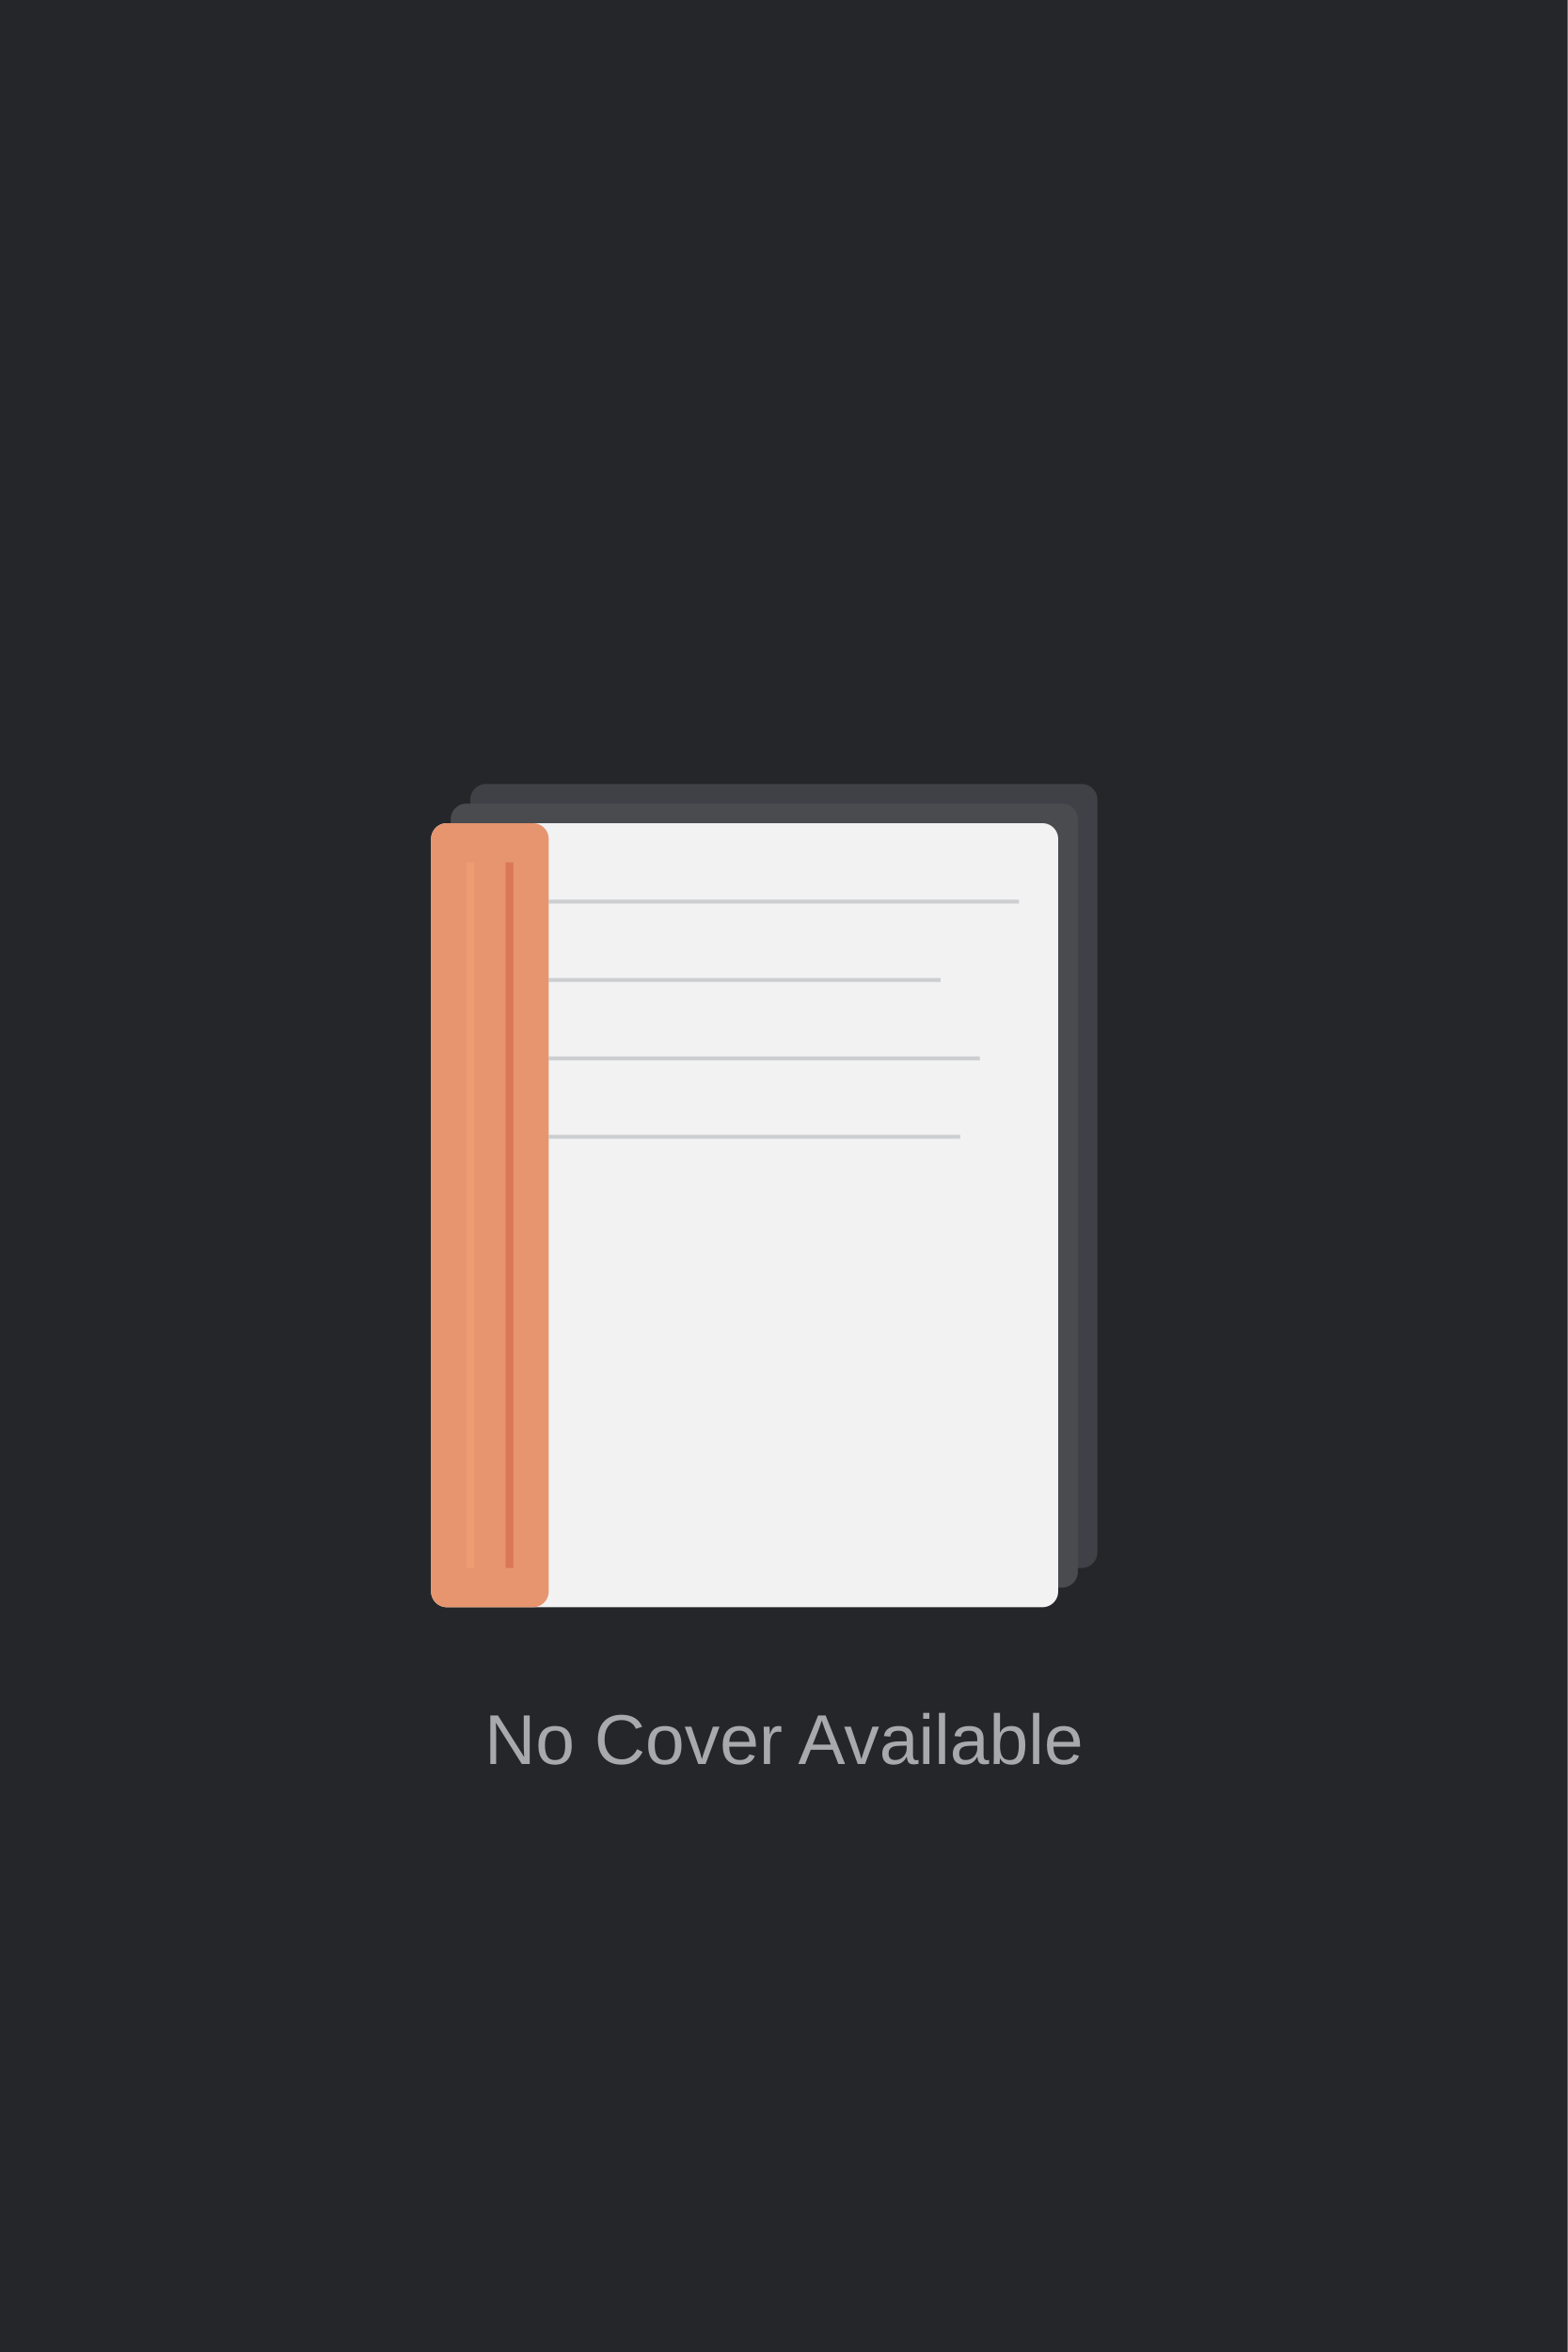
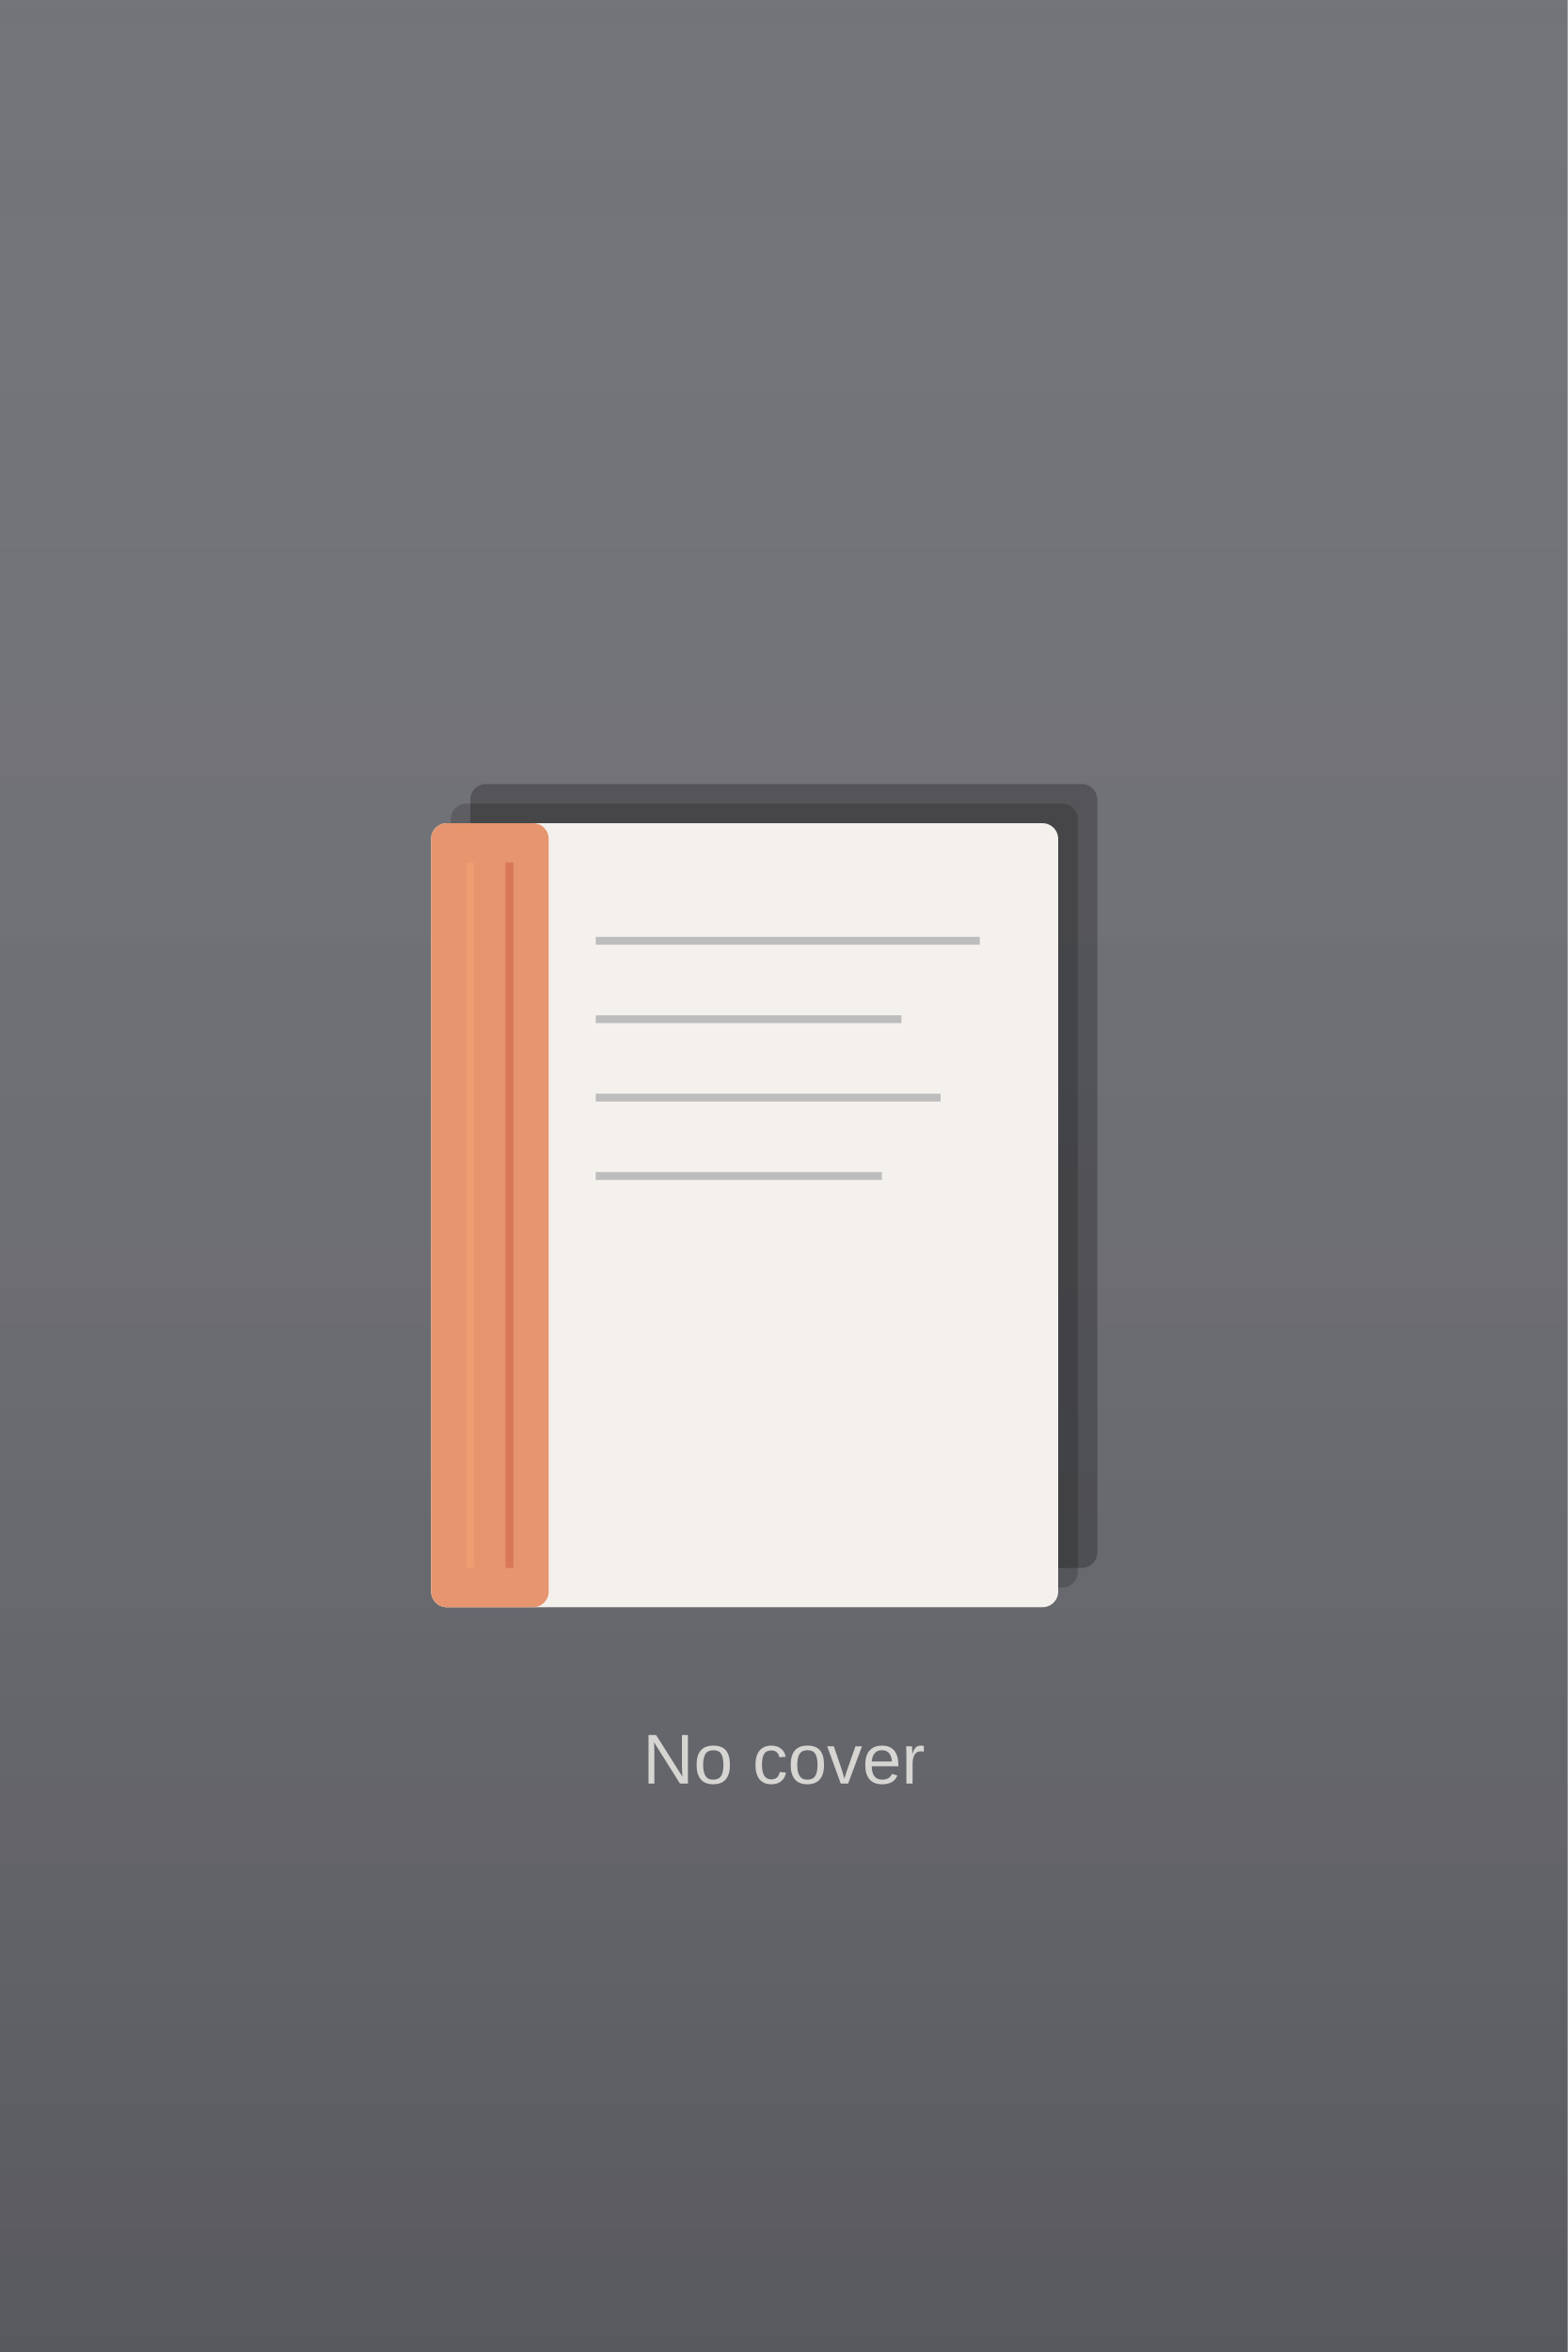
- <svg xmlns="http://www.w3.org/2000/svg" width="400" height="600" viewBox="0 0 400 600" fill="none">
-   <rect width="400" height="600" fill="#25262a" />
+ <svg xmlns="http://www.w3.org/2000/svg" width="400" height="600" viewBox="0 0 400 600">
+   <rect width="400" height="600" fill="#6b6c72" />
+   <rect width="400" height="600" fill="url(#g)" />
+   <defs>
+     <linearGradient id="g" x1="0" y1="0" x2="0" y2="1">
+       <stop offset="0" stop-color="#ffffff" stop-opacity="0.06" />
+       <stop offset="1" stop-color="#000000" stop-opacity="0.18" />
+     </linearGradient>
+   </defs>
  <g transform="translate(100, 200)">
-     <rect x="20" y="0" width="160" height="200" fill="#404147" rx="4" />
-     <rect x="15" y="5" width="160" height="200" fill="#4a4b4f" rx="4" />
-     <rect x="10" y="10" width="160" height="200" fill="#f2f2f3" rx="4" />
+     <rect x="20" y="0" width="160" height="200" fill="#000000" fill-opacity="0.25" rx="4" />
+     <rect x="15" y="5" width="160" height="200" fill="#000000" fill-opacity="0.18" rx="4" />
+     <rect x="10" y="10" width="160" height="200" fill="#f4f1ec" rx="4" />
    <rect x="10" y="10" width="30" height="200" fill="#e6956f" rx="4" />
    <line x1="20" y1="20" x2="20" y2="200" stroke="#ed9d72" stroke-width="2" />
    <line x1="30" y1="20" x2="30" y2="200" stroke="#d97757" stroke-width="2" />
-     <line x1="40" y1="30" x2="160" y2="30" stroke="#a8a9ad" stroke-width="1" opacity="0.5" />
-     <line x1="40" y1="50" x2="140" y2="50" stroke="#a8a9ad" stroke-width="1" opacity="0.5" />
-     <line x1="40" y1="70" x2="150" y2="70" stroke="#a8a9ad" stroke-width="1" opacity="0.5" />
-     <line x1="40" y1="90" x2="145" y2="90" stroke="#a8a9ad" stroke-width="1" opacity="0.5" />
+     <line x1="52" y1="40" x2="150" y2="40" stroke="#9a9ba0" stroke-width="2" opacity="0.6" />
+     <line x1="52" y1="60" x2="130" y2="60" stroke="#9a9ba0" stroke-width="2" opacity="0.6" />
+     <line x1="52" y1="80" x2="140" y2="80" stroke="#9a9ba0" stroke-width="2" opacity="0.6" />
+     <line x1="52" y1="100" x2="125" y2="100" stroke="#9a9ba0" stroke-width="2" opacity="0.6" />
  </g>
-   <text x="200" y="450" font-family="Arial, sans-serif" font-size="18" fill="#a8a9ad" text-anchor="middle">
-     No Cover Available
-   </text>
+   <text x="200" y="455" font-family="system-ui, -apple-system, Segoe UI, Arial, sans-serif" font-size="18" fill="#f4f1ec" fill-opacity="0.8" text-anchor="middle">No cover</text>
</svg>
